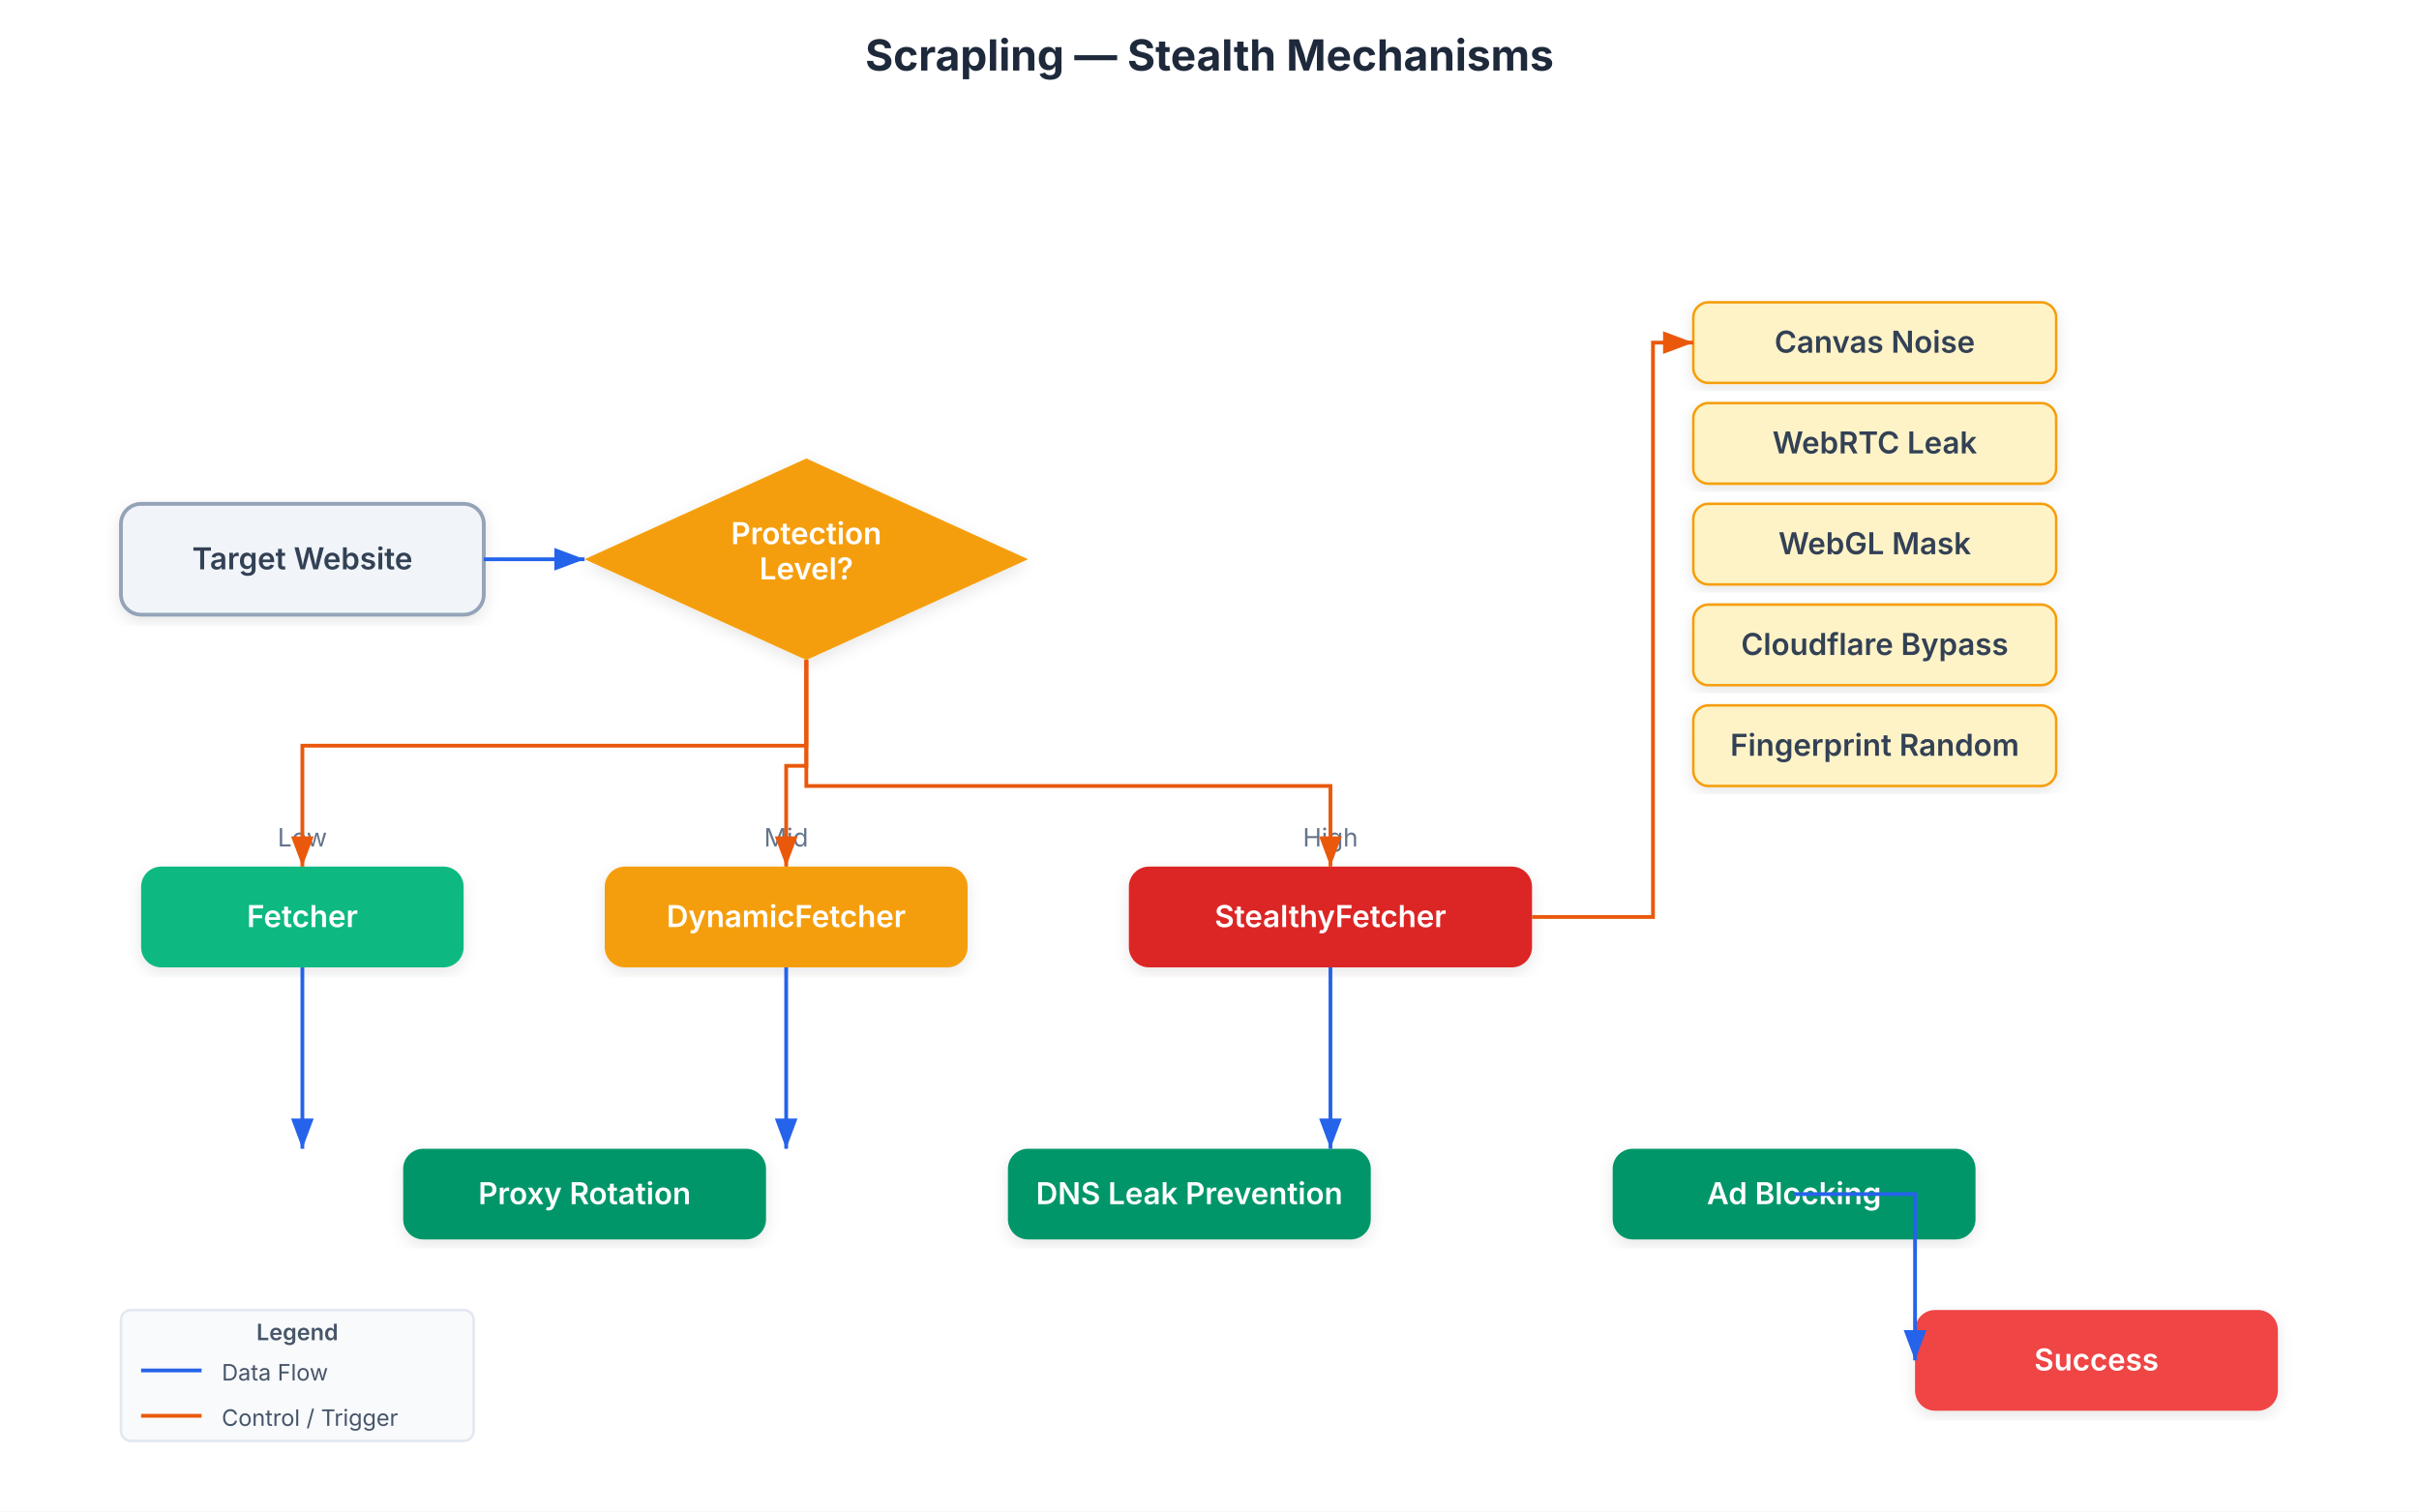
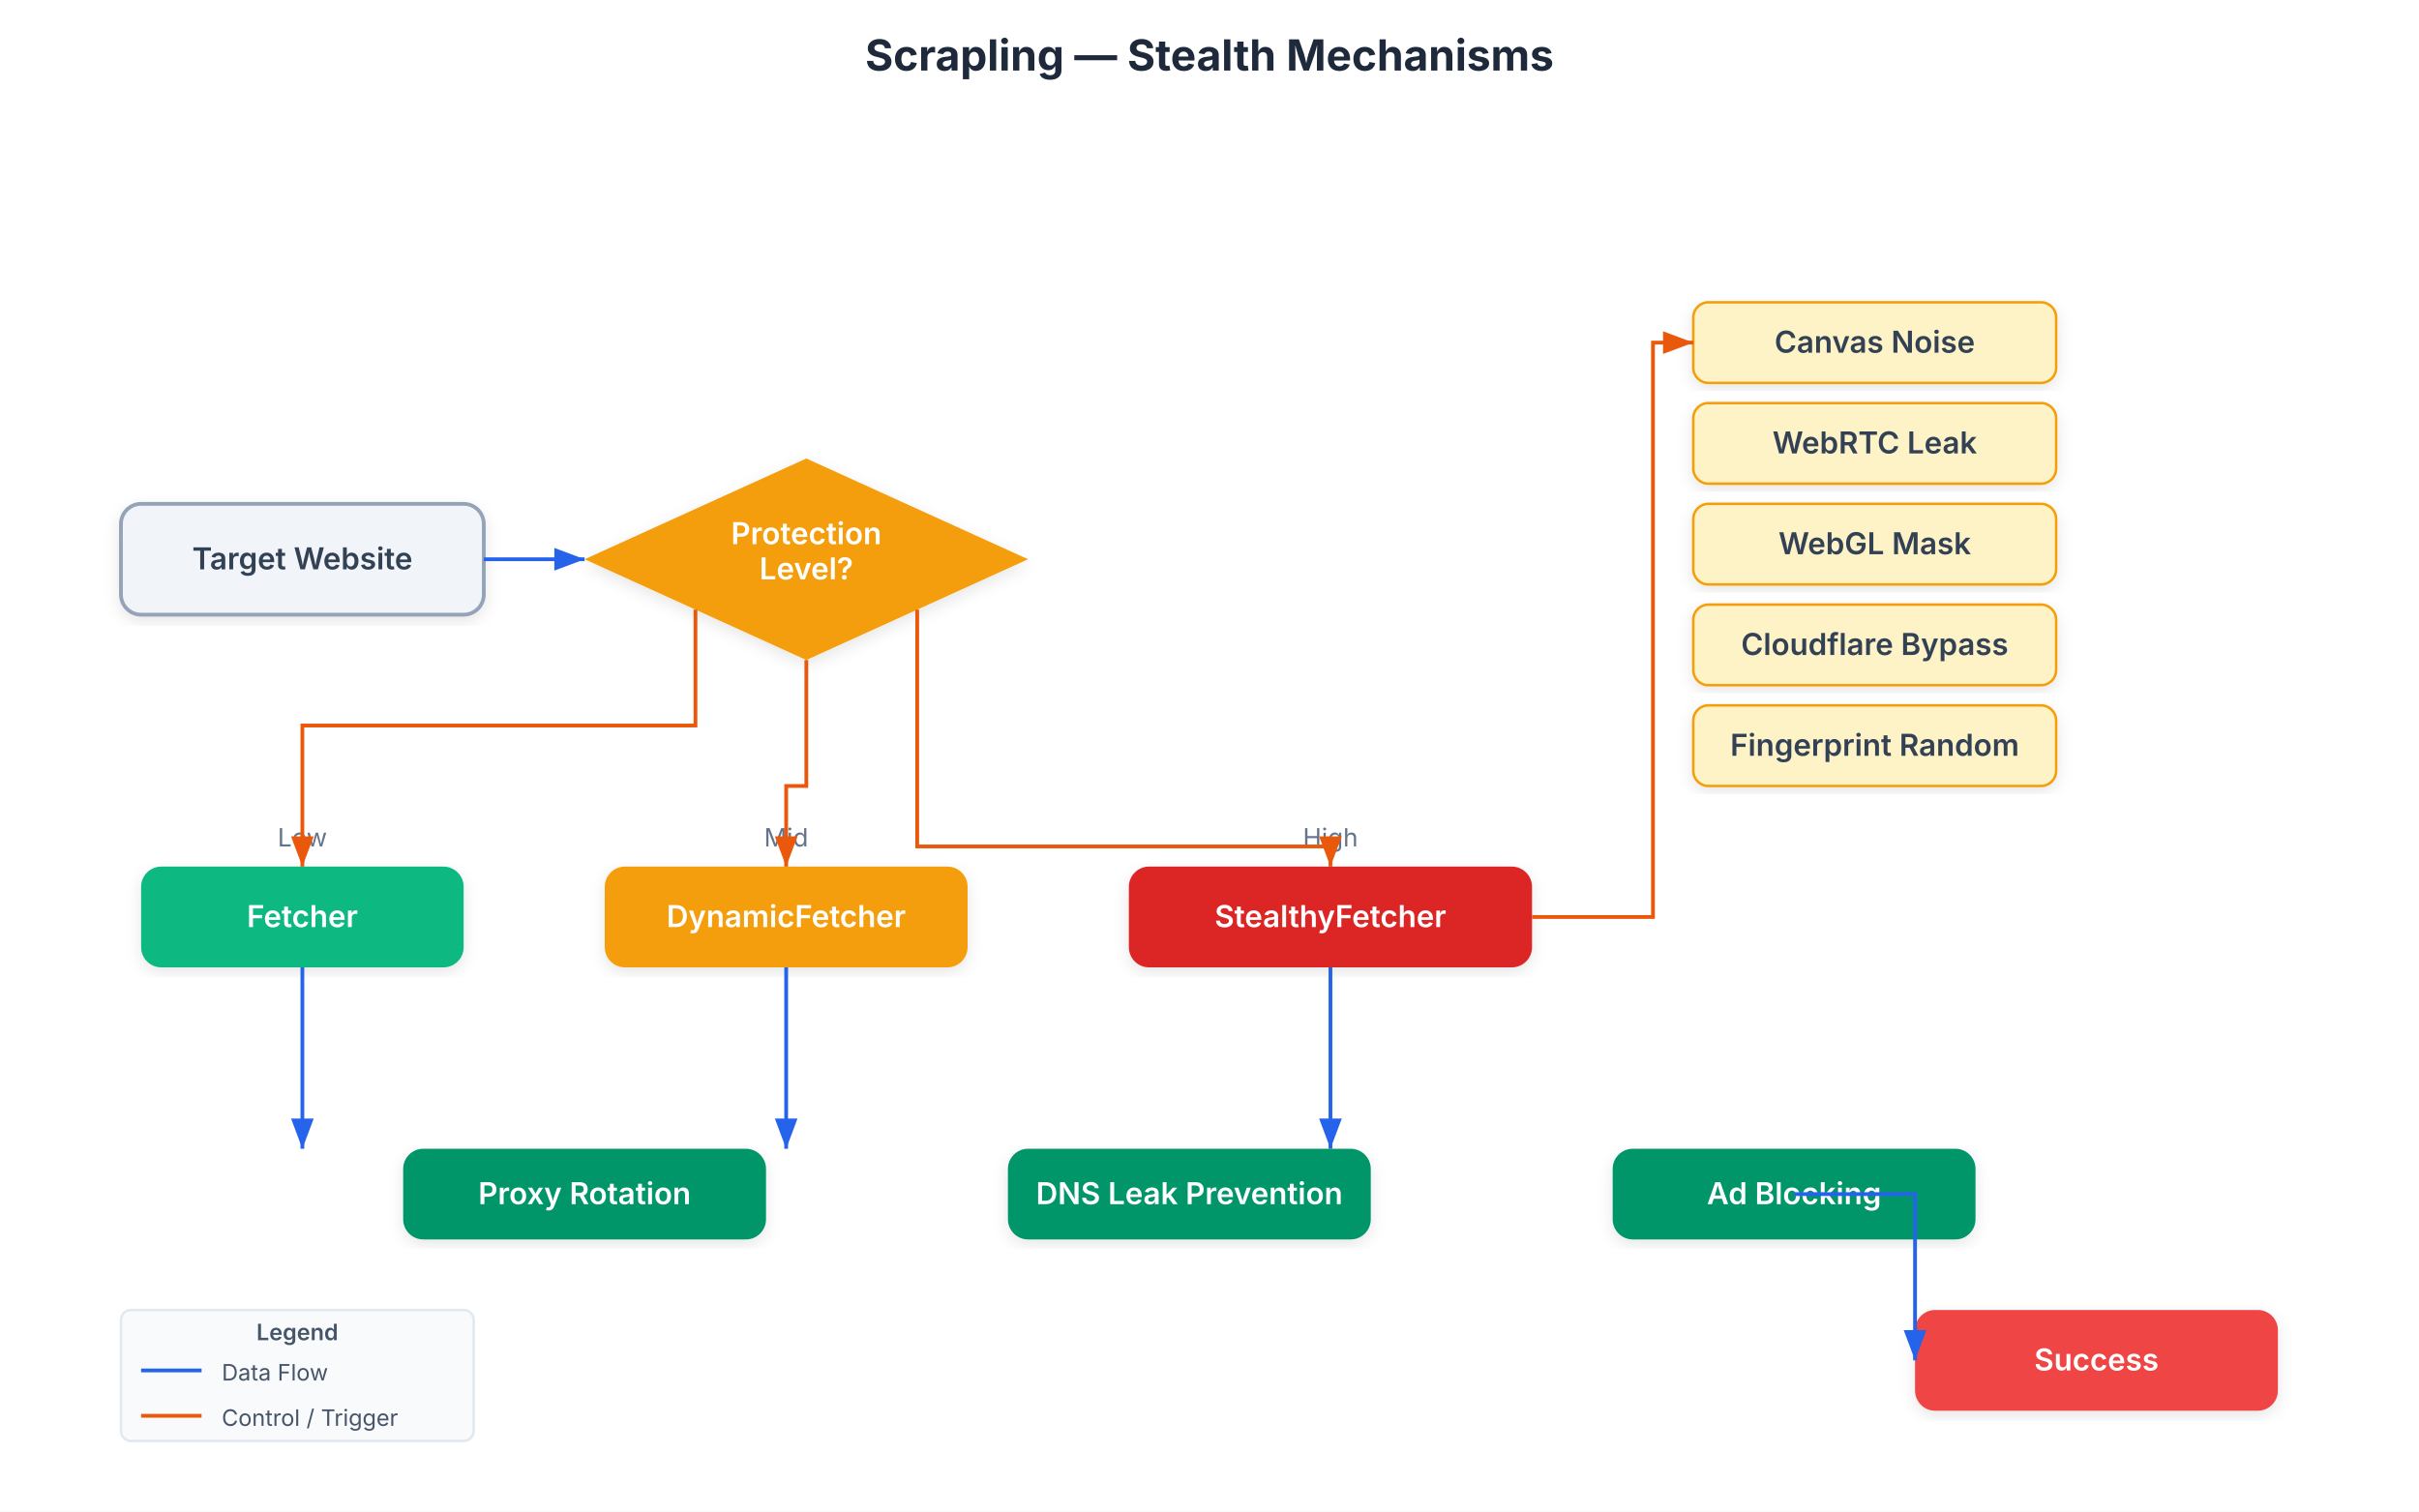
<svg xmlns="http://www.w3.org/2000/svg" viewBox="0 0 960 600">
  <style>
    text { font-family: Inter, system-ui, -apple-system, sans-serif; }
    .mono { font-family: JetBrains Mono, Fira Code, monospace; }
    .title { font-size: 17px; font-weight: 700; fill: #1e293b; }
    .comp  { font-size: 12px; font-weight: 600; fill: #ffffff; }
    .comp-d { font-size: 12px; font-weight: 600; fill: #334155; }
    .label { font-size: 10px; fill: #64748b; }
    .anno  { font-size: 9px; fill: #94a3b8; }
    .legend { font-size: 9px; fill: #475569; }
  </style>
  <defs>
    <filter id="shadow">
      <feDropShadow dx="0" dy="2" stdDeviation="3" flood-opacity="0.1" />
    </filter>
    <marker id="arr-blue" markerWidth="8" markerHeight="6" refX="8" refY="3" orient="auto">
      <path d="M0,0 L8,3 L0,6 Z" fill="#2563eb" />
    </marker>
    <marker id="arr-orange" markerWidth="8" markerHeight="6" refX="8" refY="3" orient="auto">
      <path d="M0,0 L8,3 L0,6 Z" fill="#ea580c" />
    </marker>
    <marker id="arr-green" markerWidth="8" markerHeight="6" refX="8" refY="3" orient="auto">
      <path d="M0,0 L8,3 L0,6 Z" fill="#059669" />
    </marker>
    <marker id="arr-purple" markerWidth="8" markerHeight="6" refX="8" refY="3" orient="auto">
      <path d="M0,0 L8,3 L0,6 Z" fill="#7c3aed" />
    </marker>
    <marker id="arr-gray" markerWidth="8" markerHeight="6" refX="8" refY="3" orient="auto">
      <path d="M0,0 L8,3 L0,6 Z" fill="#64748b" />
    </marker>
  </defs>
  <rect width="960" height="600" fill="#ffffff" />
  <text x="480" y="28" text-anchor="middle" class="title">Scrapling — Stealth Mechanisms</text>
  <rect x="48" y="200" width="144" height="44" rx="8" fill="#f1f5f9" stroke="#94a3b8" stroke-width="1.5" filter="url(#shadow)" />
  <text x="120" y="226" text-anchor="middle" class="comp-d">Target Website</text>
  <polygon points="320,182 408,222 320,262 232,222" fill="#f59e0b" filter="url(#shadow)" />
  <text x="320" y="216" text-anchor="middle" class="comp">Protection</text>
  <text x="320" y="230" text-anchor="middle" class="comp">Level?</text>
  <rect x="56" y="344" width="128" height="40" rx="8" fill="#10b981" filter="url(#shadow)" />
  <text x="120" y="368" text-anchor="middle" class="comp">Fetcher</text>
  <text x="120" y="336" text-anchor="middle" class="label" fill="#10b981">Low</text>
  <rect x="240" y="344" width="144" height="40" rx="8" fill="#f59e0b" filter="url(#shadow)" />
  <text x="312" y="368" text-anchor="middle" class="comp">DynamicFetcher</text>
  <text x="312" y="336" text-anchor="middle" class="label" fill="#f59e0b">Mid</text>
  <rect x="448" y="344" width="160" height="40" rx="8" fill="#dc2626" filter="url(#shadow)" />
  <text x="528" y="368" text-anchor="middle" class="comp">StealthyFetcher</text>
  <text x="528" y="336" text-anchor="middle" class="label" fill="#dc2626">High</text>
  <rect x="672" y="120" width="144" height="32" rx="6" fill="#fef3c7" stroke="#f59e0b" stroke-width="1" filter="url(#shadow)" />
  <text x="744" y="140" text-anchor="middle" class="comp-d">Canvas Noise</text>
  <rect x="672" y="160" width="144" height="32" rx="6" fill="#fef3c7" stroke="#f59e0b" stroke-width="1" filter="url(#shadow)" />
  <text x="744" y="180" text-anchor="middle" class="comp-d">WebRTC Leak</text>
  <rect x="672" y="200" width="144" height="32" rx="6" fill="#fef3c7" stroke="#f59e0b" stroke-width="1" filter="url(#shadow)" />
  <text x="744" y="220" text-anchor="middle" class="comp-d">WebGL Mask</text>
  <rect x="672" y="240" width="144" height="32" rx="6" fill="#fef3c7" stroke="#f59e0b" stroke-width="1" filter="url(#shadow)" />
  <text x="744" y="260" text-anchor="middle" class="comp-d">Cloudflare Bypass</text>
  <rect x="672" y="280" width="144" height="32" rx="6" fill="#fef3c7" stroke="#f59e0b" stroke-width="1" filter="url(#shadow)" />
  <text x="744" y="300" text-anchor="middle" class="comp-d">Fingerprint Random</text>
  <path d="M608,364 L656,364 L656,136 L672,136" fill="none" stroke="#ea580c" stroke-width="1.5" marker-end="url(#arr-orange)" />
  <rect x="160" y="456" width="144" height="36" rx="8" fill="#059669" filter="url(#shadow)" />
  <text x="232" y="478" text-anchor="middle" class="comp">Proxy Rotation</text>
  <rect x="400" y="456" width="144" height="36" rx="8" fill="#059669" filter="url(#shadow)" />
  <text x="472" y="478" text-anchor="middle" class="comp">DNS Leak Prevention</text>
  <rect x="640" y="456" width="144" height="36" rx="8" fill="#059669" filter="url(#shadow)" />
  <text x="712" y="478" text-anchor="middle" class="comp">Ad Blocking</text>
  <path d="M120,384 L120,456" fill="none" stroke="#2563eb" stroke-width="1.5" marker-end="url(#arr-blue)" />
  <path d="M312,384 L312,456" fill="none" stroke="#2563eb" stroke-width="1.5" marker-end="url(#arr-blue)" />
  <path d="M528,384 L528,456" fill="none" stroke="#2563eb" stroke-width="1.5" marker-end="url(#arr-blue)" />
  <rect x="760" y="520" width="144" height="40" rx="8" fill="#ef4444" filter="url(#shadow)" />
  <text x="832" y="544" text-anchor="middle" class="comp">Success</text>
  <path d="M712,474 L760,474 L760,540 L760,540" fill="none" stroke="#2563eb" stroke-width="1.5" marker-end="url(#arr-blue)" />
  <path d="M192,222 L232,222" fill="none" stroke="#2563eb" stroke-width="1.5" marker-end="url(#arr-blue)" />
-   <path d="M320,262 L320,296 L120,296 L120,344" fill="none" stroke="#ea580c" stroke-width="1.5" marker-end="url(#arr-orange)" />
-   <path d="M320,262 L320,304 L312,304 L312,344" fill="none" stroke="#ea580c" stroke-width="1.5" marker-end="url(#arr-orange)" />
-   <path d="M320,262 L320,312 L528,312 L528,344" fill="none" stroke="#ea580c" stroke-width="1.5" marker-end="url(#arr-orange)" />
+   <path d="M276,242 L276,288 L120,288 L120,344" fill="none" stroke="#ea580c" stroke-width="1.5" marker-end="url(#arr-orange)" />
+   <path d="M320,262 L320,312 L312,312 L312,344" fill="none" stroke="#ea580c" stroke-width="1.5" marker-end="url(#arr-orange)" />
+   <path d="M364,242 L364,336 L528,336 L528,344" fill="none" stroke="#ea580c" stroke-width="1.5" marker-end="url(#arr-orange)" />
  <rect x="48" y="520" width="140" height="52" rx="4" fill="#f8fafc" stroke="#e2e8f0" stroke-width="1" />
  <text x="118" y="532" text-anchor="middle" class="legend" font-weight="600">Legend</text>
  <line x1="56" y1="544" x2="80" y2="544" stroke="#2563eb" stroke-width="1.5" />
  <text x="88" y="548" class="legend">Data Flow</text>
  <line x1="56" y1="562" x2="80" y2="562" stroke="#ea580c" stroke-width="1.5" />
  <text x="88" y="566" class="legend">Control / Trigger</text>
</svg>
